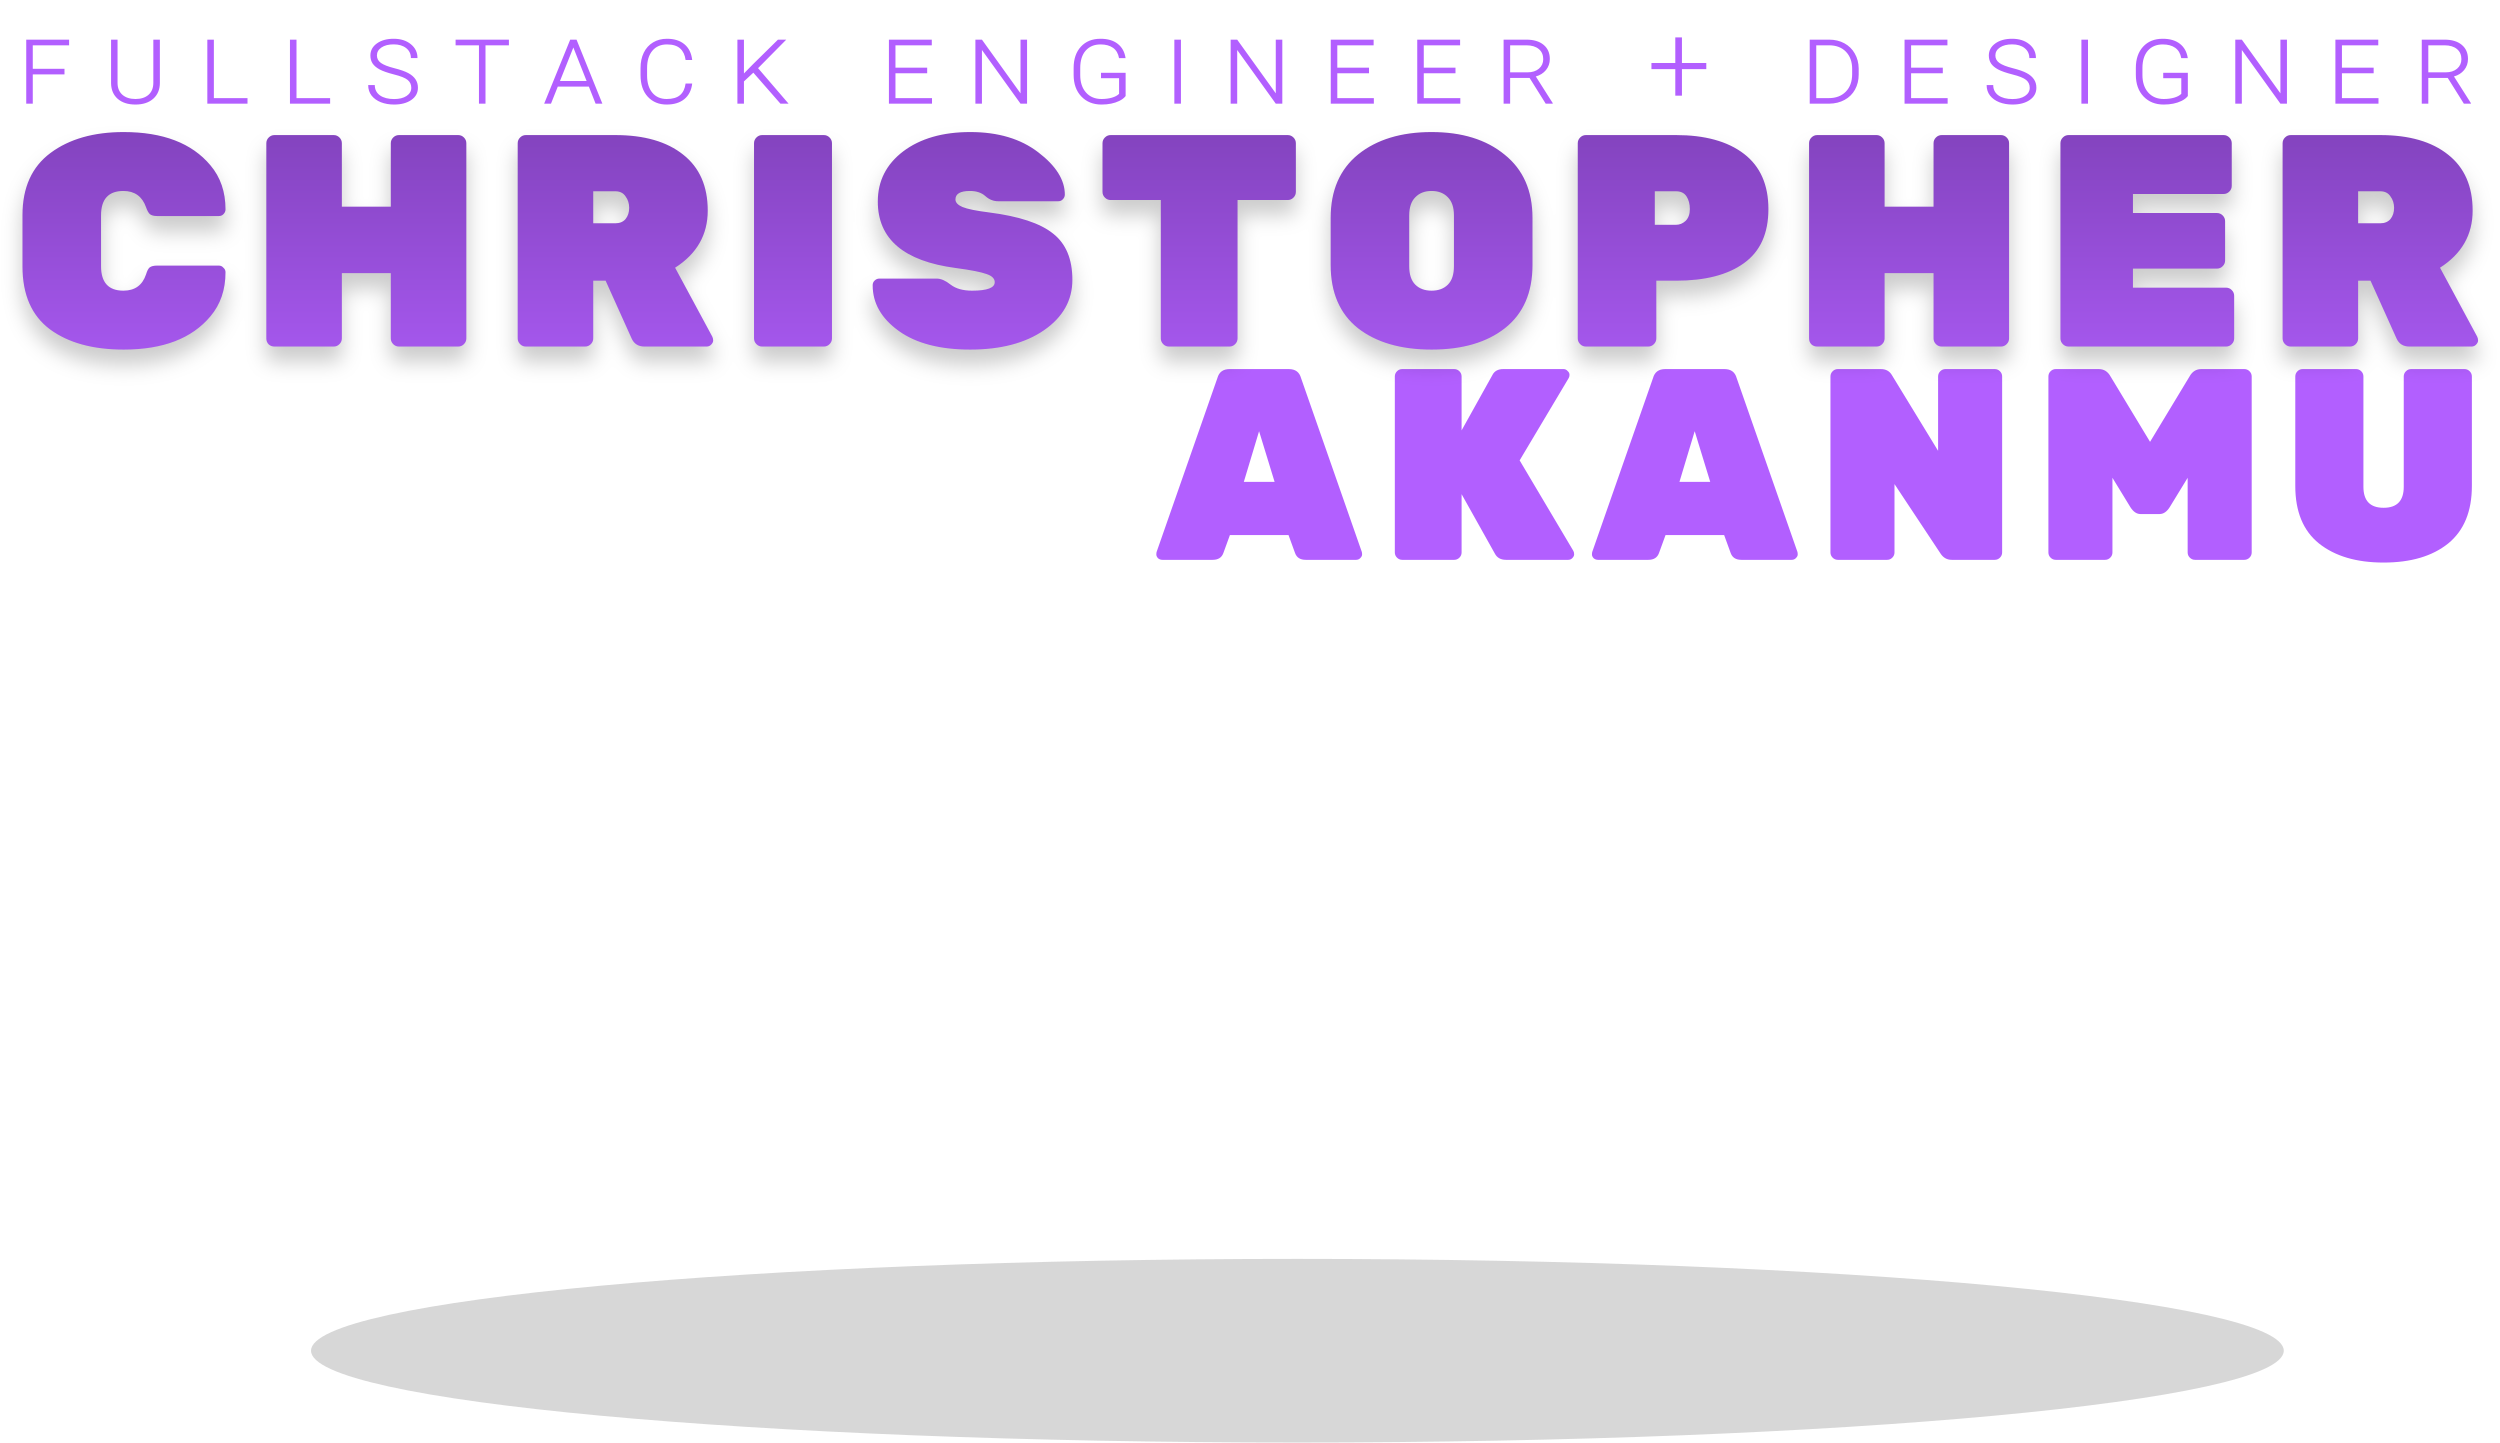
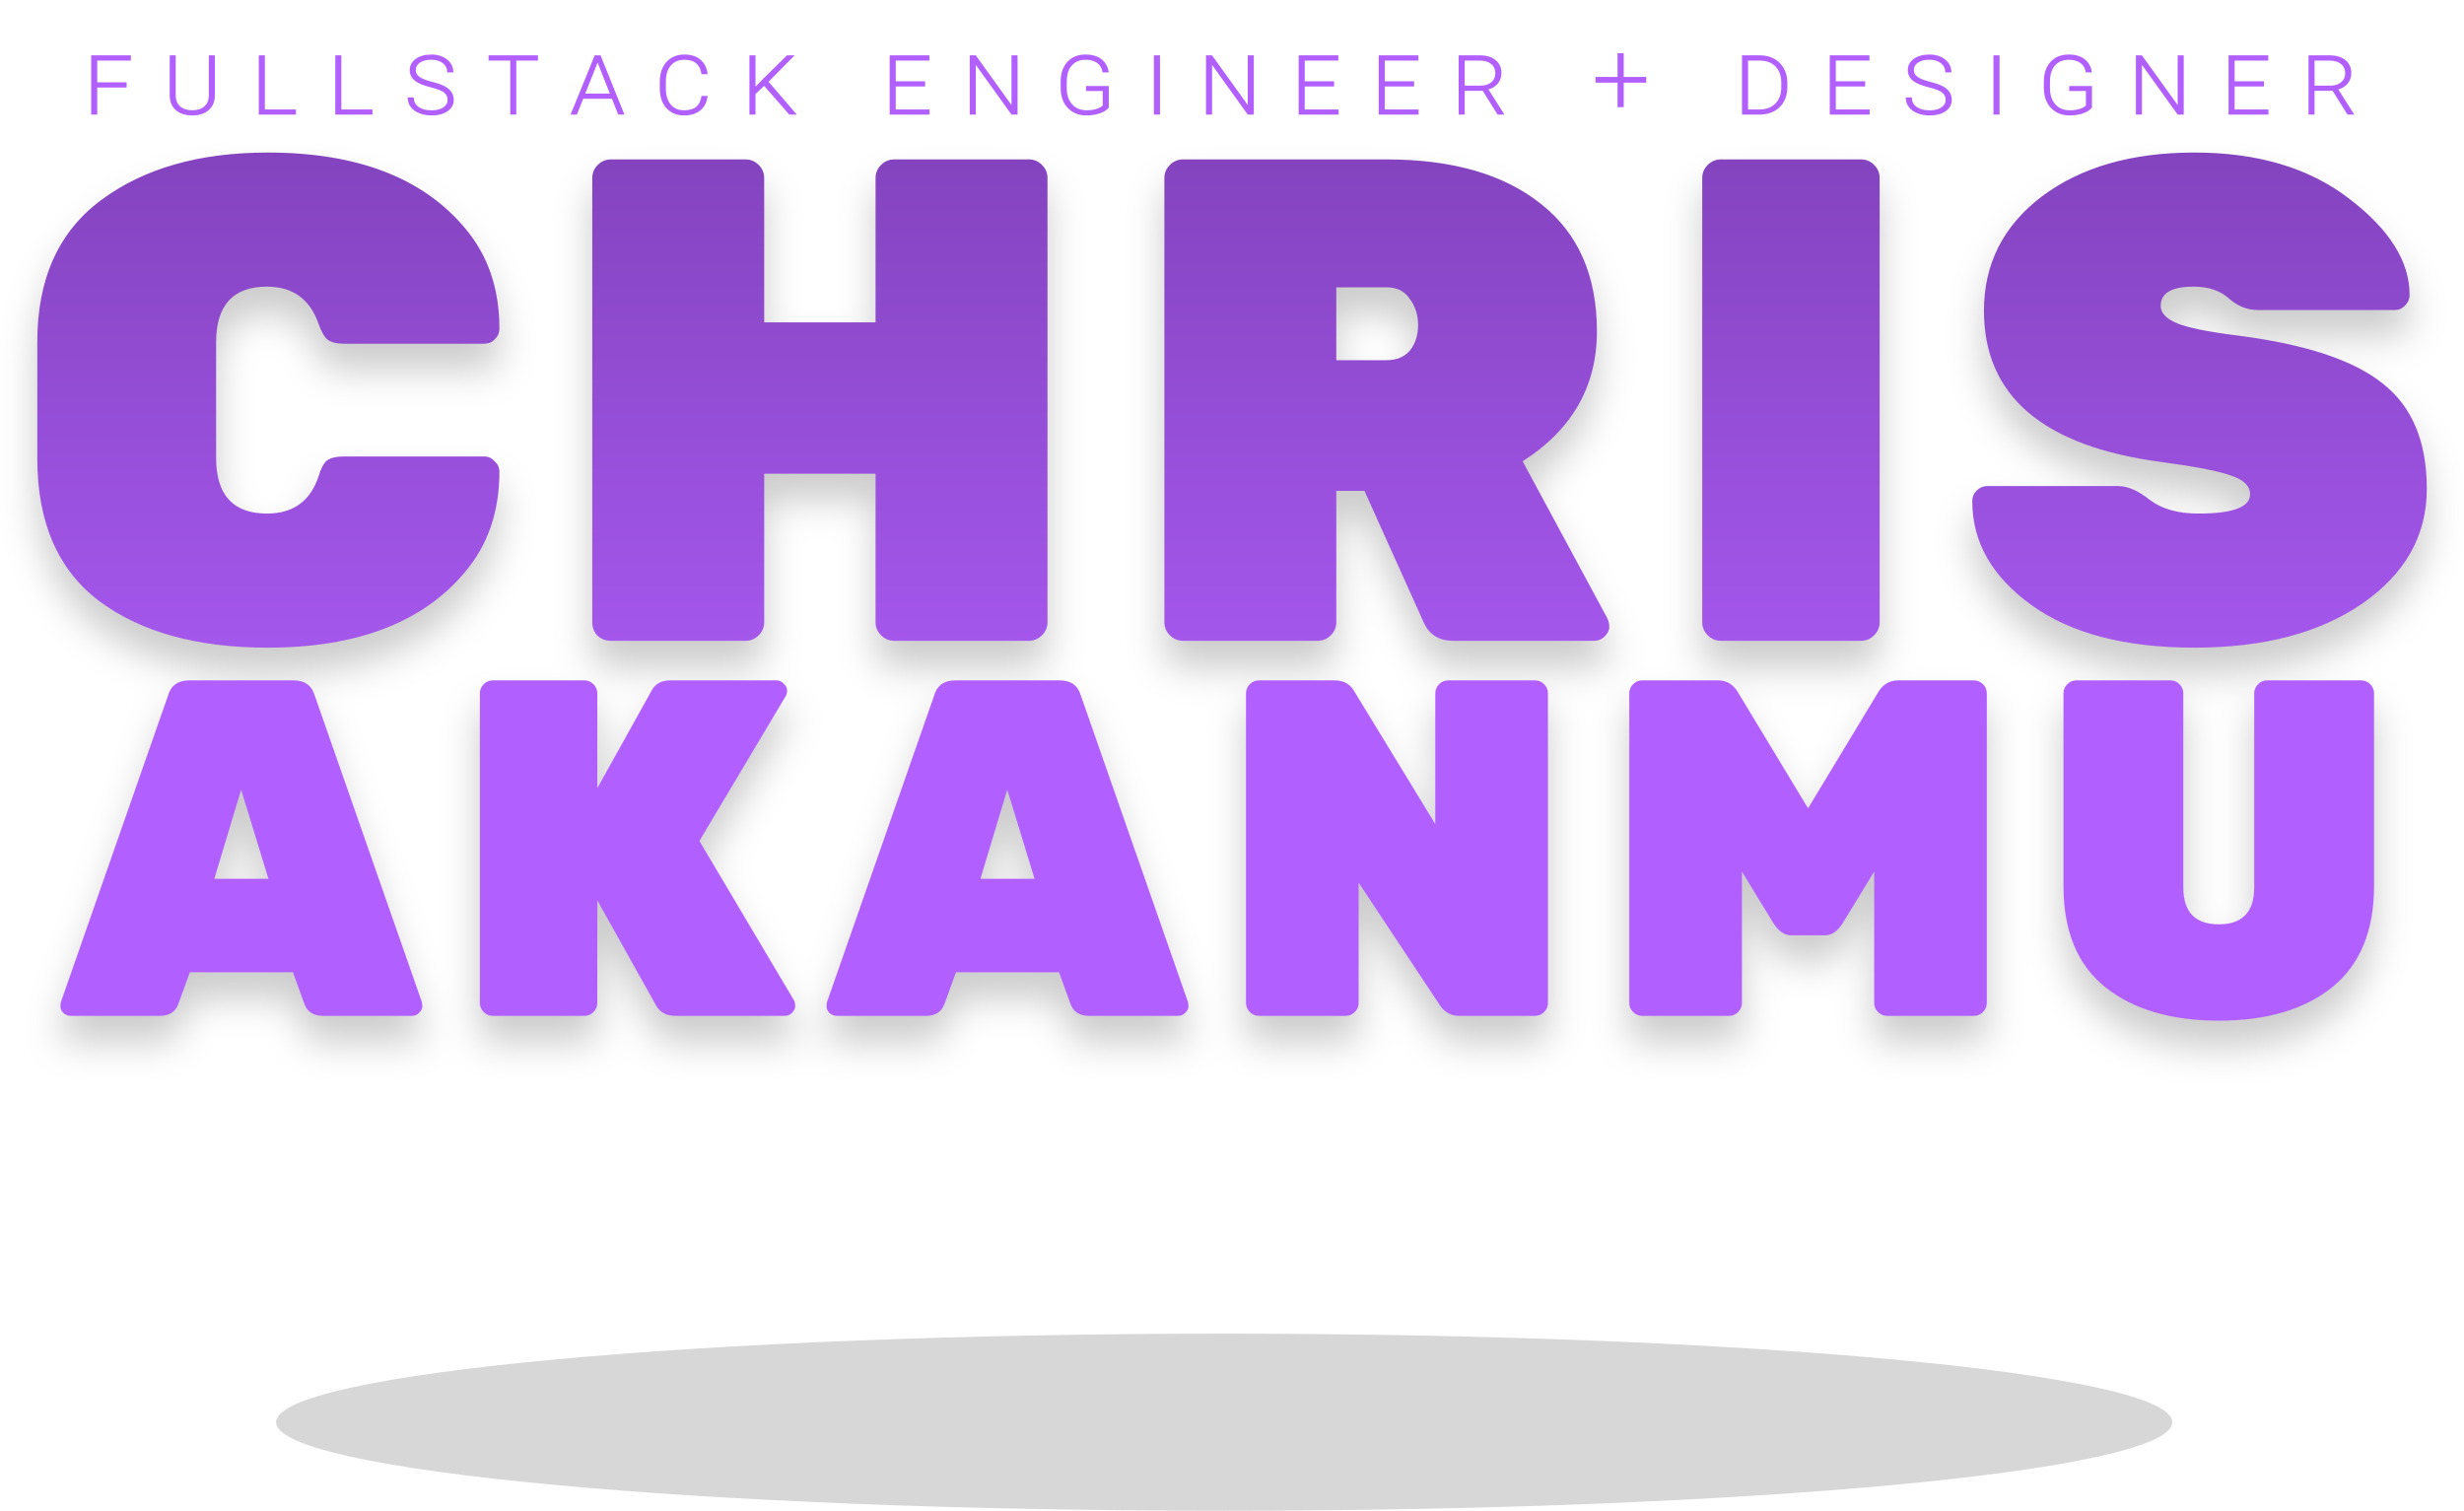
- <svg xmlns="http://www.w3.org/2000/svg" width="844" height="487" viewBox="0 0 844 487" fill="none">
-   <ellipse opacity="0.16" cx="438" cy="456" rx="333" ry="31" fill="black" />
-   <path d="M415.128 124.6H435.092C437.3 124.6 438.68 125.612 439.232 127.636L459.748 186.332C459.809 186.516 459.84 186.823 459.84 187.252C459.84 187.62 459.625 188.019 459.196 188.448C458.828 188.816 458.368 189 457.816 189H440.796C438.956 189 437.76 188.233 437.208 186.7L435 180.628H415.22L413.012 186.7C412.46 188.233 411.264 189 409.424 189H392.404C391.852 189 391.361 188.816 390.932 188.448C390.564 188.019 390.38 187.62 390.38 187.252C390.38 186.823 390.411 186.516 390.472 186.332L410.988 127.636C411.54 125.612 412.92 124.6 415.128 124.6ZM419.912 162.688H430.308L425.064 145.576L419.912 162.688ZM531.154 185.964C531.338 186.271 531.43 186.669 531.43 187.16C531.43 187.589 531.216 188.019 530.786 188.448C530.418 188.816 529.958 189 529.406 189H508.43C506.652 189 505.394 188.295 504.658 186.884L493.434 166.828V186.516C493.434 187.191 493.189 187.773 492.698 188.264C492.208 188.755 491.625 189 490.95 189H473.378C472.704 189 472.121 188.755 471.63 188.264C471.14 187.773 470.894 187.191 470.894 186.516V127.084C470.894 126.409 471.14 125.827 471.63 125.336C472.121 124.845 472.704 124.6 473.378 124.6H490.95C491.625 124.6 492.208 124.845 492.698 125.336C493.189 125.827 493.434 126.409 493.434 127.084V145.3L503.83 126.624C504.505 125.275 505.732 124.6 507.51 124.6H527.842C528.394 124.6 528.854 124.815 529.222 125.244C529.652 125.612 529.866 126.041 529.866 126.532C529.866 126.961 529.774 127.329 529.59 127.636L513.03 155.42L531.154 185.964ZM562.195 124.6H582.159C584.367 124.6 585.747 125.612 586.299 127.636L606.815 186.332C606.876 186.516 606.907 186.823 606.907 187.252C606.907 187.62 606.692 188.019 606.263 188.448C605.895 188.816 605.435 189 604.883 189H587.863C586.023 189 584.827 188.233 584.275 186.7L582.067 180.628H562.287L560.079 186.7C559.527 188.233 558.331 189 556.491 189H539.471C538.919 189 538.428 188.816 537.999 188.448C537.631 188.019 537.447 187.62 537.447 187.252C537.447 186.823 537.478 186.516 537.539 186.332L558.055 127.636C558.607 125.612 559.987 124.6 562.195 124.6ZM566.979 162.688H577.375L572.131 145.576L566.979 162.688ZM656.785 124.6H673.437C674.112 124.6 674.695 124.845 675.185 125.336C675.676 125.827 675.921 126.409 675.921 127.084V186.516C675.921 187.191 675.676 187.773 675.185 188.264C674.695 188.755 674.112 189 673.437 189H658.901C657.307 189 656.049 188.295 655.129 186.884L639.581 163.424V186.516C639.581 187.191 639.336 187.773 638.845 188.264C638.355 188.755 637.772 189 637.097 189H620.445C619.771 189 619.188 188.755 618.697 188.264C618.207 187.773 617.961 187.191 617.961 186.516V127.084C617.961 126.409 618.207 125.827 618.697 125.336C619.188 124.845 619.771 124.6 620.445 124.6H634.981C636.699 124.6 637.956 125.305 638.753 126.716L654.301 152.2V127.084C654.301 126.409 654.547 125.827 655.037 125.336C655.528 124.845 656.111 124.6 656.785 124.6ZM743.152 124.6H757.688C758.363 124.6 758.945 124.845 759.436 125.336C759.927 125.827 760.172 126.409 760.172 127.084V186.516C760.172 187.191 759.927 187.773 759.436 188.264C758.945 188.755 758.363 189 757.688 189H741.036C740.361 189 739.779 188.755 739.288 188.264C738.797 187.773 738.552 187.191 738.552 186.516V161.308L732.48 171.244C731.499 172.777 730.364 173.544 729.076 173.544H722.636C721.348 173.544 720.213 172.777 719.232 171.244L713.16 161.308V186.516C713.16 187.191 712.915 187.773 712.424 188.264C711.933 188.755 711.351 189 710.676 189H694.024C693.349 189 692.767 188.755 692.276 188.264C691.785 187.773 691.54 187.191 691.54 186.516V127.084C691.54 126.409 691.785 125.827 692.276 125.336C692.767 124.845 693.349 124.6 694.024 124.6H708.56C710.277 124.6 711.596 125.428 712.516 127.084L725.856 149.164L739.196 127.084C740.116 125.428 741.435 124.6 743.152 124.6ZM813.99 124.6H832.022C832.696 124.6 833.279 124.845 833.77 125.336C834.26 125.827 834.506 126.409 834.506 127.084V164.068C834.506 172.655 831.838 179.125 826.502 183.48C821.166 187.773 813.898 189.92 804.698 189.92C795.559 189.92 788.291 187.773 782.894 183.48C777.558 179.187 774.89 172.716 774.89 164.068V127.084C774.89 126.409 775.135 125.827 775.626 125.336C776.116 124.845 776.699 124.6 777.374 124.6H795.406C796.08 124.6 796.663 124.845 797.154 125.336C797.644 125.827 797.89 126.409 797.89 127.084V164.344C797.89 169.067 800.159 171.428 804.698 171.428C809.236 171.428 811.506 169.067 811.506 164.344V127.084C811.506 126.409 811.751 125.827 812.242 125.336C812.732 124.845 813.315 124.6 813.99 124.6Z" fill="#B25FFF" />
+ <svg xmlns="http://www.w3.org/2000/svg" width="473" height="290" viewBox="0 0 473 290" fill="none">
+   <ellipse opacity="0.16" cx="235" cy="273" rx="182" ry="17" fill="black" />
  <g filter="url(#filter0_d)">
-     <path d="M34.11 72.732V89.868C34.11 95.376 36.626 98.13 41.658 98.13C45.534 98.13 48.084 96.294 49.308 92.622C49.648 91.466 50.056 90.684 50.532 90.276C51.076 89.868 51.926 89.664 53.082 89.664H73.89C74.502 89.664 75.012 89.902 75.42 90.378C75.896 90.786 76.134 91.296 76.134 91.908C76.134 97.824 74.434 102.788 71.034 106.8C64.778 114.28 55.02 118.02 41.76 118.02C31.356 118.02 23.06 115.742 16.872 111.186C10.684 106.562 7.59 99.49 7.59 89.97V72.63C7.59 63.314 10.752 56.31 17.076 51.618C23.4 46.926 31.628 44.58 41.76 44.58C55.02 44.58 64.778 48.32 71.034 55.8C74.434 59.812 76.134 64.776 76.134 70.692C76.134 71.304 75.896 71.848 75.42 72.324C75.012 72.732 74.502 72.936 73.89 72.936H53.082C51.994 72.936 51.178 72.732 50.634 72.324C50.158 71.916 49.716 71.134 49.308 69.978C48.016 66.306 45.466 64.47 41.658 64.47C36.626 64.47 34.11 67.224 34.11 72.732ZM134.689 45.6H154.681C155.429 45.6 156.075 45.872 156.619 46.416C157.163 46.96 157.435 47.606 157.435 48.354V114.246C157.435 114.994 157.163 115.64 156.619 116.184C156.075 116.728 155.429 117 154.681 117H134.689C133.941 117 133.295 116.728 132.751 116.184C132.207 115.64 131.935 114.994 131.935 114.246V92.214H115.411V114.246C115.411 114.994 115.139 115.64 114.595 116.184C114.051 116.728 113.405 117 112.657 117H92.665C91.917 117 91.271 116.762 90.727 116.286C90.183 115.742 89.911 115.062 89.911 114.246V48.354C89.911 47.606 90.183 46.96 90.727 46.416C91.271 45.872 91.917 45.6 92.665 45.6H112.657C113.405 45.6 114.051 45.872 114.595 46.416C115.139 46.96 115.411 47.606 115.411 48.354V69.774H131.935V48.354C131.935 47.606 132.207 46.96 132.751 46.416C133.295 45.872 133.941 45.6 134.689 45.6ZM240.462 113.634C240.666 114.042 240.768 114.484 240.768 114.96C240.768 115.436 240.53 115.912 240.054 116.388C239.646 116.796 239.136 117 238.524 117H217.614C215.506 117 214.044 116.082 213.228 114.246L204.456 94.764H200.274V114.246C200.274 114.994 200.002 115.64 199.458 116.184C198.914 116.728 198.268 117 197.52 117H177.528C176.78 117 176.134 116.728 175.59 116.184C175.046 115.64 174.774 114.994 174.774 114.246V48.354C174.774 47.606 175.046 46.96 175.59 46.416C176.134 45.872 176.78 45.6 177.528 45.6H207.72C217.512 45.6 225.162 47.81 230.67 52.23C236.178 56.582 238.932 62.872 238.932 71.1C238.932 79.26 235.26 85.686 227.916 90.378L240.462 113.634ZM200.274 64.572V75.384H207.72C209.216 75.384 210.372 74.908 211.188 73.956C212.004 72.936 212.412 71.678 212.412 70.182C212.412 68.686 212.004 67.394 211.188 66.306C210.44 65.15 209.284 64.572 207.72 64.572H200.274ZM278.12 117H257.312C256.564 117 255.918 116.728 255.374 116.184C254.83 115.64 254.558 114.994 254.558 114.246V48.354C254.558 47.606 254.83 46.96 255.374 46.416C255.918 45.872 256.564 45.6 257.312 45.6H278.12C278.868 45.6 279.514 45.872 280.058 46.416C280.602 46.96 280.874 47.606 280.874 48.354V114.246C280.874 114.994 280.602 115.64 280.058 116.184C279.514 116.728 278.868 117 278.12 117ZM296.346 68.04C296.346 61.104 299.202 55.46 304.914 51.108C310.694 46.756 318.242 44.58 327.558 44.58C336.942 44.58 344.592 46.858 350.508 51.414C356.492 55.97 359.484 60.73 359.484 65.694C359.484 66.306 359.246 66.85 358.77 67.326C358.362 67.734 357.886 67.938 357.342 67.938H336.942C335.378 67.938 333.95 67.36 332.658 66.204C331.366 65.048 329.632 64.47 327.456 64.47C324.192 64.47 322.56 65.422 322.56 67.326C322.56 68.346 323.342 69.196 324.906 69.876C326.538 70.556 329.53 71.168 333.882 71.712C344.014 73.004 351.222 75.384 355.506 78.852C359.858 82.252 362.034 87.454 362.034 94.458C362.034 101.394 358.838 107.072 352.446 111.492C346.122 115.844 337.826 118.02 327.558 118.02C317.29 118.02 309.232 115.912 303.384 111.696C297.536 107.48 294.612 102.346 294.612 96.294C294.612 95.682 294.816 95.172 295.224 94.764C295.7 94.288 296.244 94.05 296.856 94.05H316.236C317.664 94.05 319.228 94.73 320.928 96.09C322.696 97.45 325.11 98.13 328.17 98.13C333.27 98.13 335.82 97.178 335.82 95.274C335.82 94.05 334.902 93.132 333.066 92.52C331.23 91.84 327.762 91.16 322.662 90.48C305.118 88.168 296.346 80.688 296.346 68.04ZM374.958 45.6H434.73C435.478 45.6 436.124 45.872 436.668 46.416C437.212 46.96 437.484 47.606 437.484 48.354V64.776C437.484 65.524 437.212 66.17 436.668 66.714C436.124 67.258 435.478 67.53 434.73 67.53H417.798V114.246C417.798 114.994 417.526 115.64 416.982 116.184C416.438 116.728 415.792 117 415.044 117H394.644C393.896 117 393.25 116.728 392.706 116.184C392.162 115.64 391.89 114.994 391.89 114.246V67.53H374.958C374.21 67.53 373.564 67.258 373.02 66.714C372.476 66.17 372.204 65.524 372.204 64.776V48.354C372.204 47.606 372.476 46.96 373.02 46.416C373.564 45.872 374.21 45.6 374.958 45.6ZM458.516 52.128C464.772 47.096 473.034 44.58 483.302 44.58C493.57 44.58 501.798 47.13 507.986 52.23C514.242 57.262 517.37 64.368 517.37 73.548V89.46C517.37 98.776 514.276 105.882 508.088 110.778C501.968 115.606 493.706 118.02 483.302 118.02C472.898 118.02 464.602 115.606 458.414 110.778C452.294 105.882 449.234 98.776 449.234 89.46V73.548C449.234 64.3 452.328 57.16 458.516 52.128ZM477.794 96.09C479.154 97.45 480.99 98.13 483.302 98.13C485.614 98.13 487.45 97.45 488.81 96.09C490.17 94.73 490.85 92.656 490.85 89.868V72.732C490.85 70.012 490.17 67.972 488.81 66.612C487.45 65.184 485.614 64.47 483.302 64.47C480.99 64.47 479.154 65.184 477.794 66.612C476.434 67.972 475.754 70.012 475.754 72.732V89.868C475.754 92.656 476.434 94.73 477.794 96.09ZM535.405 45.6H565.801C575.593 45.6 583.243 47.708 588.751 51.924C594.259 56.14 597.013 62.362 597.013 70.59C597.013 78.818 594.259 84.904 588.751 88.848C583.311 92.792 575.661 94.764 565.801 94.764H559.171V114.246C559.171 114.994 558.899 115.64 558.355 116.184C557.811 116.728 557.165 117 556.417 117H535.405C534.657 117 534.011 116.728 533.467 116.184C532.923 115.64 532.651 114.994 532.651 114.246V48.354C532.651 47.606 532.923 46.96 533.467 46.416C534.011 45.872 534.657 45.6 535.405 45.6ZM558.661 64.572V75.894H565.801C567.025 75.894 568.113 75.452 569.065 74.568C570.017 73.616 570.493 72.29 570.493 70.59C570.493 68.89 570.119 67.462 569.371 66.306C568.623 65.15 567.433 64.572 565.801 64.572H558.661ZM655.519 45.6H675.511C676.259 45.6 676.905 45.872 677.449 46.416C677.993 46.96 678.265 47.606 678.265 48.354V114.246C678.265 114.994 677.993 115.64 677.449 116.184C676.905 116.728 676.259 117 675.511 117H655.519C654.771 117 654.125 116.728 653.581 116.184C653.037 115.64 652.765 114.994 652.765 114.246V92.214H636.241V114.246C636.241 114.994 635.969 115.64 635.425 116.184C634.881 116.728 634.235 117 633.487 117H613.495C612.747 117 612.101 116.762 611.557 116.286C611.013 115.742 610.741 115.062 610.741 114.246V48.354C610.741 47.606 611.013 46.96 611.557 46.416C612.101 45.872 612.747 45.6 613.495 45.6H633.487C634.235 45.6 634.881 45.872 635.425 46.416C635.969 46.96 636.241 47.606 636.241 48.354V69.774H652.765V48.354C652.765 47.606 653.037 46.96 653.581 46.416C654.125 45.872 654.771 45.6 655.519 45.6ZM720.084 97.11H751.5C752.248 97.11 752.894 97.382 753.438 97.926C753.982 98.47 754.254 99.116 754.254 99.864V114.246C754.254 114.994 753.982 115.64 753.438 116.184C752.894 116.728 752.248 117 751.5 117H698.358C697.61 117 696.964 116.728 696.42 116.184C695.876 115.64 695.604 114.994 695.604 114.246V48.354C695.604 47.606 695.876 46.96 696.42 46.416C696.964 45.872 697.61 45.6 698.358 45.6H750.684C751.432 45.6 752.078 45.872 752.622 46.416C753.166 46.96 753.438 47.606 753.438 48.354V62.736C753.438 63.484 753.166 64.13 752.622 64.674C752.078 65.218 751.432 65.49 750.684 65.49H720.084V71.916H748.44C749.188 71.916 749.834 72.188 750.378 72.732C750.922 73.276 751.194 73.922 751.194 74.67V87.93C751.194 88.678 750.922 89.324 750.378 89.868C749.834 90.412 749.188 90.684 748.44 90.684H720.084V97.11ZM836.294 113.634C836.498 114.042 836.6 114.484 836.6 114.96C836.6 115.436 836.362 115.912 835.886 116.388C835.478 116.796 834.968 117 834.356 117H813.446C811.338 117 809.876 116.082 809.06 114.246L800.288 94.764H796.106V114.246C796.106 114.994 795.834 115.64 795.29 116.184C794.746 116.728 794.1 117 793.352 117H773.36C772.612 117 771.966 116.728 771.422 116.184C770.878 115.64 770.606 114.994 770.606 114.246V48.354C770.606 47.606 770.878 46.96 771.422 46.416C771.966 45.872 772.612 45.6 773.36 45.6H803.552C813.344 45.6 820.994 47.81 826.502 52.23C832.01 56.582 834.764 62.872 834.764 71.1C834.764 79.26 831.092 85.686 823.748 90.378L836.294 113.634ZM796.106 64.572V75.384H803.552C805.048 75.384 806.204 74.908 807.02 73.956C807.836 72.936 808.244 71.678 808.244 70.182C808.244 68.686 807.836 67.394 807.02 66.306C806.272 65.15 805.116 64.572 803.552 64.572H796.106Z" fill="url(#paint0_linear)" />
+     <path d="M36.354 130.6H56.318C58.526 130.6 59.906 131.612 60.458 133.636L80.974 192.332C81.035 192.516 81.066 192.823 81.066 193.252C81.066 193.62 80.851 194.019 80.422 194.448C80.054 194.816 79.594 195 79.042 195H62.022C60.182 195 58.986 194.233 58.434 192.7L56.226 186.628H36.446L34.238 192.7C33.686 194.233 32.49 195 30.65 195H13.63C13.078 195 12.587 194.816 12.158 194.448C11.79 194.019 11.606 193.62 11.606 193.252C11.606 192.823 11.636 192.516 11.698 192.332L32.214 133.636C32.766 131.612 34.146 130.6 36.354 130.6ZM41.138 168.688H51.534L46.29 151.576L41.138 168.688ZM152.38 191.964C152.564 192.271 152.656 192.669 152.656 193.16C152.656 193.589 152.441 194.019 152.012 194.448C151.644 194.816 151.184 195 150.632 195H129.656C127.877 195 126.62 194.295 125.884 192.884L114.66 172.828V192.516C114.66 193.191 114.415 193.773 113.924 194.264C113.433 194.755 112.851 195 112.176 195H94.604C93.93 195 93.347 194.755 92.856 194.264C92.365 193.773 92.12 193.191 92.12 192.516V133.084C92.12 132.409 92.365 131.827 92.856 131.336C93.347 130.845 93.93 130.6 94.604 130.6H112.176C112.851 130.6 113.433 130.845 113.924 131.336C114.415 131.827 114.66 132.409 114.66 133.084V151.3L125.056 132.624C125.731 131.275 126.957 130.6 128.736 130.6H149.068C149.62 130.6 150.08 130.815 150.448 131.244C150.877 131.612 151.092 132.041 151.092 132.532C151.092 132.961 151 133.329 150.816 133.636L134.256 161.42L152.38 191.964ZM183.421 130.6H203.385C205.593 130.6 206.973 131.612 207.525 133.636L228.041 192.332C228.102 192.516 228.133 192.823 228.133 193.252C228.133 193.62 227.918 194.019 227.489 194.448C227.121 194.816 226.661 195 226.109 195H209.089C207.249 195 206.053 194.233 205.501 192.7L203.293 186.628H183.513L181.305 192.7C180.753 194.233 179.557 195 177.717 195H160.697C160.145 195 159.654 194.816 159.225 194.448C158.857 194.019 158.673 193.62 158.673 193.252C158.673 192.823 158.703 192.516 158.765 192.332L179.281 133.636C179.833 131.612 181.213 130.6 183.421 130.6ZM188.205 168.688H198.601L193.357 151.576L188.205 168.688ZM278.011 130.6H294.663C295.338 130.6 295.921 130.845 296.411 131.336C296.902 131.827 297.147 132.409 297.147 133.084V192.516C297.147 193.191 296.902 193.773 296.411 194.264C295.921 194.755 295.338 195 294.663 195H280.127C278.533 195 277.275 194.295 276.355 192.884L260.807 169.424V192.516C260.807 193.191 260.562 193.773 260.071 194.264C259.581 194.755 258.998 195 258.323 195H241.671C240.997 195 240.414 194.755 239.923 194.264C239.433 193.773 239.187 193.191 239.187 192.516V133.084C239.187 132.409 239.433 131.827 239.923 131.336C240.414 130.845 240.997 130.6 241.671 130.6H256.207C257.925 130.6 259.182 131.305 259.979 132.716L275.527 158.2V133.084C275.527 132.409 275.773 131.827 276.263 131.336C276.754 130.845 277.337 130.6 278.011 130.6ZM364.378 130.6H378.914C379.588 130.6 380.171 130.845 380.662 131.336C381.152 131.827 381.398 132.409 381.398 133.084V192.516C381.398 193.191 381.152 193.773 380.662 194.264C380.171 194.755 379.588 195 378.914 195H362.262C361.587 195 361.004 194.755 360.514 194.264C360.023 193.773 359.778 193.191 359.778 192.516V167.308L353.706 177.244C352.724 178.777 351.59 179.544 350.302 179.544H343.862C342.574 179.544 341.439 178.777 340.458 177.244L334.386 167.308V192.516C334.386 193.191 334.14 193.773 333.65 194.264C333.159 194.755 332.576 195 331.902 195H315.25C314.575 195 313.992 194.755 313.502 194.264C313.011 193.773 312.766 193.191 312.766 192.516V133.084C312.766 132.409 313.011 131.827 313.502 131.336C313.992 130.845 314.575 130.6 315.25 130.6H329.786C331.503 130.6 332.822 131.428 333.742 133.084L347.082 155.164L360.422 133.084C361.342 131.428 362.66 130.6 364.378 130.6ZM435.215 130.6H453.247C453.922 130.6 454.505 130.845 454.995 131.336C455.486 131.827 455.731 132.409 455.731 133.084V170.068C455.731 178.655 453.063 185.125 447.727 189.48C442.391 193.773 435.123 195.92 425.923 195.92C416.785 195.92 409.517 193.773 404.119 189.48C398.783 185.187 396.115 178.716 396.115 170.068V133.084C396.115 132.409 396.361 131.827 396.851 131.336C397.342 130.845 397.925 130.6 398.599 130.6H416.631C417.306 130.6 417.889 130.845 418.379 131.336C418.87 131.827 419.115 132.409 419.115 133.084V170.344C419.115 175.067 421.385 177.428 425.923 177.428C430.462 177.428 432.731 175.067 432.731 170.344V133.084C432.731 132.409 432.977 131.827 433.467 131.336C433.958 130.845 434.541 130.6 435.215 130.6Z" fill="#B25FFF" />
+     <path d="M41.483 65.712V87.888C41.483 95.016 44.739 98.58 51.251 98.58C56.267 98.58 59.567 96.204 61.151 91.452C61.591 89.956 62.119 88.944 62.735 88.416C63.439 87.888 64.539 87.624 66.035 87.624H92.963C93.755 87.624 94.415 87.932 94.943 88.548C95.559 89.076 95.867 89.736 95.867 90.528C95.867 98.184 93.667 104.608 89.267 109.8C81.171 119.48 68.543 124.32 51.383 124.32C37.919 124.32 27.183 121.372 19.175 115.476C11.167 109.492 7.163 100.34 7.163 88.02V65.58C7.163 53.524 11.255 44.46 19.439 38.388C27.623 32.316 38.271 29.28 51.383 29.28C68.543 29.28 81.171 34.12 89.267 43.8C93.667 48.992 95.867 55.416 95.867 63.072C95.867 63.864 95.559 64.568 94.943 65.184C94.415 65.712 93.755 65.976 92.963 65.976H66.035C64.627 65.976 63.571 65.712 62.867 65.184C62.251 64.656 61.679 63.644 61.151 62.148C59.479 57.396 56.179 55.02 51.251 55.02C44.739 55.02 41.483 58.584 41.483 65.712ZM171.644 30.6H197.516C198.484 30.6 199.32 30.952 200.024 31.656C200.728 32.36 201.08 33.196 201.08 34.164V119.436C201.08 120.404 200.728 121.24 200.024 121.944C199.32 122.648 198.484 123 197.516 123H171.644C170.676 123 169.84 122.648 169.136 121.944C168.432 121.24 168.08 120.404 168.08 119.436V90.924H146.696V119.436C146.696 120.404 146.344 121.24 145.64 121.944C144.936 122.648 144.1 123 143.132 123H117.26C116.292 123 115.456 122.692 114.752 122.076C114.048 121.372 113.696 120.492 113.696 119.436V34.164C113.696 33.196 114.048 32.36 114.752 31.656C115.456 30.952 116.292 30.6 117.26 30.6H143.132C144.1 30.6 144.936 30.952 145.64 31.656C146.344 32.36 146.696 33.196 146.696 34.164V61.884H168.08V34.164C168.08 33.196 168.432 32.36 169.136 31.656C169.84 30.952 170.676 30.6 171.644 30.6ZM308.527 118.644C308.791 119.172 308.923 119.744 308.923 120.36C308.923 120.976 308.615 121.592 307.999 122.208C307.471 122.736 306.811 123 306.019 123H278.959C276.231 123 274.339 121.812 273.283 119.436L261.931 94.224H256.519V119.436C256.519 120.404 256.167 121.24 255.463 121.944C254.759 122.648 253.923 123 252.955 123H227.083C226.115 123 225.279 122.648 224.575 121.944C223.871 121.24 223.519 120.404 223.519 119.436V34.164C223.519 33.196 223.871 32.36 224.575 31.656C225.279 30.952 226.115 30.6 227.083 30.6H266.155C278.827 30.6 288.727 33.46 295.855 39.18C302.983 44.812 306.547 52.952 306.547 63.6C306.547 74.16 301.795 82.476 292.291 88.548L308.527 118.644ZM256.519 55.152V69.144H266.155C268.091 69.144 269.587 68.528 270.643 67.296C271.699 65.976 272.227 64.348 272.227 62.412C272.227 60.476 271.699 58.804 270.643 57.396C269.675 55.9 268.179 55.152 266.155 55.152H256.519ZM357.26 123H330.332C329.364 123 328.528 122.648 327.824 121.944C327.12 121.24 326.768 120.404 326.768 119.436V34.164C326.768 33.196 327.12 32.36 327.824 31.656C328.528 30.952 329.364 30.6 330.332 30.6H357.26C358.228 30.6 359.064 30.952 359.768 31.656C360.472 32.36 360.824 33.196 360.824 34.164V119.436C360.824 120.404 360.472 121.24 359.768 121.944C359.064 122.648 358.228 123 357.26 123ZM380.848 59.64C380.848 50.664 384.544 43.36 391.936 37.728C399.416 32.096 409.184 29.28 421.24 29.28C433.384 29.28 443.284 32.228 450.94 38.124C458.684 44.02 462.556 50.18 462.556 56.604C462.556 57.396 462.248 58.1 461.632 58.716C461.104 59.244 460.488 59.508 459.784 59.508H433.384C431.36 59.508 429.512 58.76 427.84 57.264C426.168 55.768 423.924 55.02 421.108 55.02C416.884 55.02 414.772 56.252 414.772 58.716C414.772 60.036 415.784 61.136 417.808 62.016C419.92 62.896 423.792 63.688 429.424 64.392C442.536 66.064 451.864 69.144 457.408 73.632C463.04 78.032 465.856 84.764 465.856 93.828C465.856 102.804 461.72 110.152 453.448 115.872C445.264 121.504 434.528 124.32 421.24 124.32C407.952 124.32 397.524 121.592 389.956 116.136C382.388 110.68 378.604 104.036 378.604 96.204C378.604 95.412 378.868 94.752 379.396 94.224C380.012 93.608 380.716 93.3 381.508 93.3H406.588C408.436 93.3 410.46 94.18 412.66 95.94C414.948 97.7 418.072 98.58 422.032 98.58C428.632 98.58 431.932 97.348 431.932 94.884C431.932 93.3 430.744 92.112 428.368 91.32C425.992 90.44 421.504 89.56 414.904 88.68C392.2 85.688 380.848 76.008 380.848 59.64Z" fill="url(#paint0_linear)" />
  </g>
-   <path d="M21.771 25.11H11.065V35H8.857V13.384H23.33V15.295H11.065V23.218H21.771V25.11ZM53.972 13.384V27.968C53.972 30.219 53.23 32.007 51.745 33.33C50.261 34.641 48.257 35.297 45.734 35.297C43.223 35.297 41.231 34.66 39.759 33.386C38.287 32.099 37.533 30.343 37.495 28.116V13.384H39.685V27.968C39.685 29.675 40.223 31.011 41.299 31.976C42.388 32.94 43.866 33.423 45.734 33.423C47.589 33.423 49.055 32.953 50.131 32.013C51.207 31.06 51.752 29.73 51.764 28.023V13.384H53.972ZM72.201 33.126H83.556V35H69.993V13.384H72.201V33.126ZM100.097 33.126H111.452V35H97.889V13.384H100.097V33.126ZM138.847 29.638C138.847 28.537 138.439 27.652 137.622 26.984C136.806 26.316 135.285 25.704 133.058 25.148C130.844 24.578 129.211 24.009 128.16 23.44C127.108 22.871 126.323 22.21 125.803 21.455C125.296 20.688 125.042 19.785 125.042 18.746C125.042 17.076 125.772 15.716 127.232 14.664C128.692 13.613 130.59 13.087 132.928 13.087C135.278 13.087 137.202 13.699 138.699 14.924C140.195 16.136 140.944 17.695 140.944 19.6H138.717C138.717 18.202 138.185 17.082 137.122 16.241C136.058 15.4 134.654 14.979 132.91 14.979C131.19 14.979 129.817 15.326 128.79 16.019C127.764 16.711 127.25 17.614 127.25 18.727C127.25 19.754 127.702 20.595 128.605 21.251C129.508 21.894 131.005 22.482 133.095 23.014C135.198 23.546 136.781 24.102 137.845 24.684C138.921 25.265 139.732 25.964 140.276 26.78C140.82 27.584 141.092 28.531 141.092 29.619C141.092 31.351 140.344 32.73 138.847 33.757C137.363 34.783 135.427 35.297 133.039 35.297C131.407 35.297 129.922 35.037 128.586 34.518C127.25 33.986 126.199 33.231 125.432 32.254C124.678 31.264 124.3 30.089 124.3 28.729H126.527C126.527 30.201 127.108 31.357 128.271 32.198C129.446 33.027 131.036 33.441 133.039 33.441C134.796 33.441 136.2 33.095 137.251 32.402C138.315 31.697 138.847 30.776 138.847 29.638ZM171.808 15.295H163.904V35H161.696V15.295H153.81V13.384H171.808V15.295ZM198.795 29.23H188.312L186.011 35H183.71L192.505 13.384H194.639L203.36 35H201.077L198.795 29.23ZM189.054 27.337H198.034L193.563 16.037L189.054 27.337ZM233.686 28.19C233.426 30.479 232.542 32.235 231.033 33.46C229.536 34.685 227.544 35.297 225.058 35.297C222.436 35.297 220.308 34.412 218.675 32.644C217.055 30.875 216.245 28.438 216.245 25.333V22.958C216.245 21.004 216.61 19.278 217.339 17.781C218.082 16.272 219.127 15.116 220.475 14.312C221.823 13.495 223.388 13.087 225.169 13.087C227.643 13.087 229.616 13.712 231.088 14.961C232.56 16.198 233.426 17.961 233.686 20.249H231.459C231.237 18.567 230.625 17.274 229.623 16.371C228.621 15.456 227.136 14.998 225.169 14.998C223.091 14.998 221.452 15.703 220.252 17.113C219.053 18.523 218.453 20.49 218.453 23.014V25.463C218.453 27.924 219.04 29.866 220.215 31.289C221.403 32.712 223.017 33.423 225.058 33.423C227.05 33.423 228.553 32.99 229.567 32.124C230.594 31.258 231.224 29.947 231.459 28.19H233.686ZM254.327 24.535L251.154 27.485V35H248.946V13.384H251.154V24.795L254.234 21.659L262.64 13.384H265.441L255.923 23.014L266.221 35H263.474L254.327 24.535ZM313.013 24.739H302.307V33.126H314.646V35H300.099V13.384H314.572V15.295H302.307V22.847H313.013V24.739ZM346.735 35H344.527L331.502 16.872V35H329.294V13.384H331.502L344.527 31.512V13.384H346.735V35ZM380.012 32.421C379.53 33.064 378.806 33.621 377.841 34.091C376.171 34.895 374.18 35.297 371.867 35.297C369.059 35.297 366.789 34.388 365.057 32.569C363.325 30.751 362.459 28.314 362.459 25.259V22.921C362.459 19.927 363.276 17.54 364.909 15.759C366.541 13.977 368.749 13.087 371.533 13.087C373.957 13.087 375.893 13.656 377.34 14.794C378.8 15.932 379.684 17.54 379.993 19.618H377.785C377.513 18.072 376.839 16.915 375.763 16.148C374.687 15.382 373.283 14.998 371.551 14.998C369.423 14.998 367.747 15.697 366.523 17.095C365.298 18.492 364.686 20.441 364.686 22.939V25.352C364.686 27.801 365.335 29.761 366.634 31.233C367.933 32.693 369.683 33.423 371.885 33.423C373.159 33.423 374.322 33.274 375.373 32.977C376.437 32.668 377.247 32.235 377.804 31.679V26.391H371.7V24.572H380.012V32.421ZM398.686 35H396.46V13.384H398.686V35ZM432.909 35H430.701L417.676 16.872V35H415.468V13.384H417.676L430.701 31.512V13.384H432.909V35ZM462.178 24.739H451.472V33.126H463.811V35H449.264V13.384H463.737V15.295H451.472V22.847H462.178V24.739ZM491.373 24.739H480.667V33.126H493.006V35H478.459V13.384H492.931V15.295H480.667V22.847H491.373V24.739ZM516.393 26.316H509.824V35H507.616V13.384H515.279C517.766 13.384 519.708 13.965 521.106 15.128C522.516 16.291 523.221 17.886 523.221 19.915C523.221 21.338 522.788 22.581 521.922 23.645C521.056 24.696 519.912 25.42 518.489 25.815L524.204 34.815V35H521.829L516.393 26.316ZM509.824 24.424H515.688C517.296 24.424 518.582 24.009 519.547 23.181C520.512 22.352 520.994 21.282 520.994 19.971C520.994 18.523 520.493 17.385 519.491 16.557C518.502 15.728 517.116 15.307 515.335 15.295H509.824V24.424ZM567.824 21.27H576.044V23.348H567.824V32.291H565.579V23.348H557.526V21.27H565.579V12.623H567.824V21.27ZM610.961 35V13.384H617.53C619.435 13.384 621.142 13.792 622.651 14.608C624.16 15.425 625.335 16.581 626.176 18.078C627.03 19.562 627.469 21.239 627.494 23.106V25.129C627.494 27.046 627.079 28.753 626.251 30.25C625.434 31.734 624.265 32.891 622.744 33.72C621.235 34.548 619.509 34.975 617.567 35H610.961ZM613.169 15.295V33.126H617.4C619.8 33.126 621.711 32.402 623.133 30.955C624.568 29.508 625.286 27.529 625.286 25.018V23.255C625.286 20.843 624.587 18.913 623.189 17.466C621.791 16.019 619.886 15.295 617.474 15.295H613.169ZM655.891 24.739H645.185V33.126H657.523V35H642.977V13.384H657.449V15.295H645.185V22.847H655.891V24.739ZM685.234 29.638C685.234 28.537 684.826 27.652 684.009 26.984C683.193 26.316 681.671 25.704 679.445 25.148C677.23 24.578 675.598 24.009 674.546 23.44C673.495 22.871 672.709 22.21 672.19 21.455C671.683 20.688 671.429 19.785 671.429 18.746C671.429 17.076 672.159 15.716 673.618 14.664C675.078 13.613 676.977 13.087 679.315 13.087C681.665 13.087 683.589 13.699 685.085 14.924C686.582 16.136 687.33 17.695 687.33 19.6H685.104C685.104 18.202 684.572 17.082 683.508 16.241C682.444 15.4 681.04 14.979 679.296 14.979C677.577 14.979 676.204 15.326 675.177 16.019C674.15 16.711 673.637 17.614 673.637 18.727C673.637 19.754 674.089 20.595 674.992 21.251C675.895 21.894 677.391 22.482 679.482 23.014C681.585 23.546 683.168 24.102 684.232 24.684C685.308 25.265 686.118 25.964 686.662 26.78C687.207 27.584 687.479 28.531 687.479 29.619C687.479 31.351 686.73 32.73 685.234 33.757C683.749 34.783 681.813 35.297 679.426 35.297C677.793 35.297 676.309 35.037 674.973 34.518C673.637 33.986 672.586 33.231 671.819 32.254C671.064 31.264 670.687 30.089 670.687 28.729H672.913C672.913 30.201 673.495 31.357 674.658 32.198C675.833 33.027 677.422 33.441 679.426 33.441C681.183 33.441 682.587 33.095 683.638 32.402C684.702 31.697 685.234 30.776 685.234 29.638ZM704.91 35H702.683V13.384H704.91V35ZM738.613 32.421C738.131 33.064 737.407 33.621 736.442 34.091C734.772 34.895 732.781 35.297 730.468 35.297C727.66 35.297 725.39 34.388 723.658 32.569C721.926 30.751 721.061 28.314 721.061 25.259V22.921C721.061 19.927 721.877 17.54 723.51 15.759C725.143 13.977 727.351 13.087 730.134 13.087C732.558 13.087 734.494 13.656 735.941 14.794C737.401 15.932 738.285 17.54 738.595 19.618H736.387C736.115 18.072 735.44 16.915 734.364 16.148C733.288 15.382 731.884 14.998 730.152 14.998C728.025 14.998 726.349 15.697 725.124 17.095C723.899 18.492 723.287 20.441 723.287 22.939V25.352C723.287 27.801 723.937 29.761 725.235 31.233C726.534 32.693 728.285 33.423 730.486 33.423C731.76 33.423 732.923 33.274 733.975 32.977C735.038 32.668 735.849 32.235 736.405 31.679V26.391H730.301V24.572H738.613V32.421ZM772.076 35H769.868L756.842 16.872V35H754.634V13.384H756.842L769.868 31.512V13.384H772.076V35ZM801.344 24.739H790.638V33.126H802.977V35H788.43V13.384H802.903V15.295H790.638V22.847H801.344V24.739ZM826.364 26.316H819.796V35H817.588V13.384H825.251C827.737 13.384 829.679 13.965 831.077 15.128C832.487 16.291 833.192 17.886 833.192 19.915C833.192 21.338 832.76 22.581 831.894 23.645C831.028 24.696 829.884 25.42 828.461 25.815L834.176 34.815V35H831.801L826.364 26.316ZM819.796 24.424H825.659C827.267 24.424 828.554 24.009 829.519 23.181C830.483 22.352 830.966 21.282 830.966 19.971C830.966 18.523 830.465 17.385 829.463 16.557C828.473 15.728 827.088 15.307 825.307 15.295H819.796V24.424Z" fill="#B25FFF" />
+   <path d="M24.301 16.795H18.666V22H17.504V10.623H25.121V11.629H18.666V15.799H24.301V16.795ZM41.248 10.623V18.299C41.248 19.484 40.858 20.424 40.077 21.121C39.295 21.811 38.241 22.156 36.913 22.156C35.591 22.156 34.543 21.821 33.768 21.15C32.993 20.473 32.596 19.549 32.577 18.377V10.623H33.729V18.299C33.729 19.197 34.012 19.9 34.578 20.408C35.151 20.916 35.929 21.17 36.913 21.17C37.889 21.17 38.66 20.922 39.227 20.428C39.793 19.926 40.08 19.227 40.086 18.328V10.623H41.248ZM50.843 21.014H56.819V22H49.681V10.623H50.843V21.014ZM65.525 21.014H71.501V22H64.362V10.623H65.525V21.014ZM85.919 19.178C85.919 18.598 85.705 18.133 85.275 17.781C84.845 17.43 84.044 17.107 82.873 16.814C81.707 16.515 80.848 16.215 80.294 15.916C79.741 15.617 79.328 15.268 79.054 14.871C78.787 14.467 78.654 13.992 78.654 13.445C78.654 12.566 79.038 11.85 79.806 11.297C80.575 10.743 81.574 10.467 82.804 10.467C84.041 10.467 85.054 10.789 85.841 11.434C86.629 12.072 87.023 12.892 87.023 13.895H85.851C85.851 13.159 85.571 12.57 85.011 12.127C84.451 11.684 83.713 11.463 82.794 11.463C81.89 11.463 81.167 11.645 80.627 12.01C80.086 12.374 79.816 12.85 79.816 13.435C79.816 13.976 80.054 14.419 80.529 14.764C81.004 15.102 81.792 15.412 82.892 15.691C83.999 15.971 84.832 16.264 85.392 16.57C85.959 16.876 86.385 17.244 86.671 17.674C86.958 18.097 87.101 18.595 87.101 19.168C87.101 20.079 86.707 20.805 85.919 21.346C85.138 21.886 84.119 22.156 82.863 22.156C82.004 22.156 81.222 22.02 80.519 21.746C79.816 21.466 79.263 21.069 78.859 20.555C78.462 20.034 78.263 19.415 78.263 18.699H79.435C79.435 19.474 79.741 20.083 80.353 20.525C80.972 20.962 81.808 21.18 82.863 21.18C83.787 21.18 84.526 20.997 85.08 20.633C85.64 20.262 85.919 19.777 85.919 19.178ZM103.268 11.629H99.107V22H97.945V11.629H93.795V10.623H103.268V11.629ZM117.471 18.963H111.954L110.743 22H109.532L114.161 10.623H115.284L119.873 22H118.672L117.471 18.963ZM112.344 17.967H117.071L114.717 12.02L112.344 17.967ZM135.835 18.416C135.698 19.62 135.233 20.545 134.438 21.189C133.651 21.834 132.602 22.156 131.294 22.156C129.914 22.156 128.794 21.691 127.934 20.76C127.082 19.829 126.655 18.546 126.655 16.912V15.662C126.655 14.633 126.847 13.725 127.231 12.938C127.622 12.143 128.172 11.534 128.882 11.111C129.591 10.682 130.415 10.467 131.352 10.467C132.654 10.467 133.693 10.796 134.468 11.453C135.242 12.104 135.698 13.032 135.835 14.236H134.663C134.546 13.351 134.223 12.671 133.696 12.195C133.169 11.713 132.387 11.473 131.352 11.473C130.259 11.473 129.396 11.844 128.764 12.586C128.133 13.328 127.817 14.363 127.817 15.691V16.98C127.817 18.276 128.126 19.298 128.745 20.047C129.37 20.796 130.22 21.17 131.294 21.17C132.342 21.17 133.133 20.942 133.667 20.486C134.207 20.031 134.539 19.34 134.663 18.416H135.835ZM146.698 16.492L145.029 18.045V22H143.866V10.623H145.029V16.629L146.65 14.979L151.073 10.623H152.548L147.538 15.691L152.958 22H151.513L146.698 16.492ZM177.586 16.6H171.951V21.014H178.445V22H170.789V10.623H178.406V11.629H171.951V15.604H177.586V16.6ZM195.334 22H194.172L187.317 12.459V22H186.155V10.623H187.317L194.172 20.164V10.623H195.334V22ZM212.848 20.643C212.595 20.981 212.214 21.274 211.706 21.521C210.827 21.945 209.779 22.156 208.561 22.156C207.083 22.156 205.889 21.678 204.977 20.721C204.066 19.764 203.61 18.481 203.61 16.873V15.643C203.61 14.067 204.04 12.81 204.899 11.873C205.759 10.935 206.921 10.467 208.386 10.467C209.662 10.467 210.68 10.766 211.442 11.365C212.21 11.964 212.676 12.81 212.839 13.904H211.677C211.533 13.091 211.179 12.482 210.612 12.078C210.046 11.675 209.307 11.473 208.395 11.473C207.276 11.473 206.393 11.841 205.749 12.576C205.104 13.312 204.782 14.337 204.782 15.652V16.922C204.782 18.211 205.124 19.243 205.807 20.018C206.491 20.786 207.412 21.17 208.571 21.17C209.242 21.17 209.854 21.092 210.407 20.936C210.967 20.773 211.393 20.545 211.686 20.252V17.469H208.473V16.512H212.848V20.643ZM222.677 22H221.505V10.623H222.677V22ZM240.689 22H239.527L232.671 12.459V22H231.509V10.623H232.671L239.527 20.164V10.623H240.689V22ZM256.094 16.6H250.459V21.014H256.953V22H249.297V10.623H256.914V11.629H250.459V15.604H256.094V16.6ZM271.459 16.6H265.825V21.014H272.319V22H264.663V10.623H272.28V11.629H265.825V15.604H271.459V16.6ZM284.628 17.43H281.171V22H280.009V10.623H284.042C285.35 10.623 286.373 10.929 287.108 11.541C287.85 12.153 288.221 12.993 288.221 14.06C288.221 14.809 287.994 15.463 287.538 16.023C287.082 16.577 286.48 16.958 285.731 17.166L288.739 21.902V22H287.489L284.628 17.43ZM281.171 16.434H284.257C285.103 16.434 285.78 16.215 286.288 15.779C286.796 15.343 287.05 14.78 287.05 14.09C287.05 13.328 286.786 12.729 286.259 12.293C285.738 11.857 285.009 11.635 284.071 11.629H281.171V16.434ZM311.697 14.773H316.023V15.867H311.697V20.574H310.515V15.867H306.277V14.773H310.515V10.223H311.697V14.773ZM334.401 22V10.623H337.858C338.86 10.623 339.759 10.838 340.553 11.268C341.347 11.697 341.966 12.306 342.409 13.094C342.858 13.875 343.089 14.757 343.102 15.74V16.805C343.102 17.814 342.884 18.712 342.448 19.5C342.018 20.281 341.403 20.89 340.602 21.326C339.808 21.762 338.899 21.987 337.877 22H334.401ZM335.563 11.629V21.014H337.789C339.052 21.014 340.058 20.633 340.807 19.871C341.562 19.109 341.94 18.068 341.94 16.746V15.818C341.94 14.549 341.572 13.533 340.836 12.771C340.101 12.01 339.098 11.629 337.829 11.629H335.563ZM358.048 16.6H352.413V21.014H358.907V22H351.251V10.623H358.868V11.629H352.413V15.604H358.048V16.6ZM373.491 19.178C373.491 18.598 373.277 18.133 372.847 17.781C372.417 17.43 371.616 17.107 370.445 16.814C369.279 16.515 368.42 16.215 367.866 15.916C367.313 15.617 366.9 15.268 366.626 14.871C366.359 14.467 366.226 13.992 366.226 13.445C366.226 12.566 366.61 11.85 367.378 11.297C368.146 10.743 369.146 10.467 370.376 10.467C371.613 10.467 372.626 10.789 373.413 11.434C374.201 12.072 374.595 12.892 374.595 13.895H373.423C373.423 13.159 373.143 12.57 372.583 12.127C372.023 11.684 371.284 11.463 370.366 11.463C369.461 11.463 368.739 11.645 368.198 12.01C367.658 12.374 367.388 12.85 367.388 13.435C367.388 13.976 367.626 14.419 368.101 14.764C368.576 15.102 369.364 15.412 370.464 15.691C371.571 15.971 372.404 16.264 372.964 16.57C373.53 16.876 373.957 17.244 374.243 17.674C374.53 18.097 374.673 18.595 374.673 19.168C374.673 20.079 374.279 20.805 373.491 21.346C372.71 21.886 371.691 22.156 370.435 22.156C369.575 22.156 368.794 22.02 368.091 21.746C367.388 21.466 366.834 21.069 366.431 20.555C366.034 20.034 365.835 19.415 365.835 18.699H367.007C367.007 19.474 367.313 20.083 367.925 20.525C368.543 20.962 369.38 21.18 370.435 21.18C371.359 21.18 372.098 20.997 372.652 20.633C373.211 20.262 373.491 19.777 373.491 19.178ZM383.847 22H382.675V10.623H383.847V22ZM401.586 20.643C401.332 20.981 400.951 21.274 400.443 21.521C399.564 21.945 398.516 22.156 397.299 22.156C395.821 22.156 394.626 21.678 393.715 20.721C392.803 19.764 392.348 18.481 392.348 16.873V15.643C392.348 14.067 392.777 12.81 393.637 11.873C394.496 10.935 395.658 10.467 397.123 10.467C398.399 10.467 399.418 10.766 400.18 11.365C400.948 11.964 401.413 12.81 401.576 13.904H400.414C400.271 13.091 399.916 12.482 399.35 12.078C398.783 11.675 398.044 11.473 397.133 11.473C396.013 11.473 395.131 11.841 394.486 12.576C393.842 13.312 393.52 14.337 393.52 15.652V16.922C393.52 18.211 393.861 19.243 394.545 20.018C395.229 20.786 396.15 21.17 397.309 21.17C397.979 21.17 398.591 21.092 399.145 20.936C399.704 20.773 400.131 20.545 400.424 20.252V17.469H397.211V16.512H401.586V20.643ZM419.198 22H418.036L411.18 12.459V22H410.018V10.623H411.18L418.036 20.164V10.623H419.198V22ZM434.602 16.6H428.968V21.014H435.462V22H427.805V10.623H435.423V11.629H428.968V15.604H434.602V16.6ZM447.771 17.43H444.314V22H443.152V10.623H447.185C448.493 10.623 449.515 10.929 450.251 11.541C450.993 12.153 451.364 12.993 451.364 14.06C451.364 14.809 451.137 15.463 450.681 16.023C450.225 16.577 449.623 16.958 448.874 17.166L451.882 21.902V22H450.632L447.771 17.43ZM444.314 16.434H447.4C448.246 16.434 448.923 16.215 449.431 15.779C449.939 15.343 450.193 14.78 450.193 14.09C450.193 13.328 449.929 12.729 449.402 12.293C448.881 11.857 448.152 11.635 447.214 11.629H444.314V16.434Z" fill="#B25FFF" />
  <defs>
-     <filter id="filter0_d" x="0.59" y="42.58" width="843.01" height="87.44" filterUnits="userSpaceOnUse" color-interpolation-filters="sRGB">
+     <filter id="filter0_d" x="0.163" y="27.28" width="472.693" height="180.64" filterUnits="userSpaceOnUse" color-interpolation-filters="sRGB">
      <feFlood flood-opacity="0" result="BackgroundImageFix" />
      <feColorMatrix in="SourceAlpha" type="matrix" values="0 0 0 0 0 0 0 0 0 0 0 0 0 0 0 0 0 0 127 0" />
      <feOffset dy="5" />
      <feGaussianBlur stdDeviation="3.5" />
      <feColorMatrix type="matrix" values="0 0 0 0 0 0 0 0 0 0 0 0 0 0 0 0 0 0 0.2 0" />
      <feBlend mode="normal" in2="BackgroundImageFix" result="effect1_dropShadow" />
      <feBlend mode="normal" in="SourceGraphic" in2="effect1_dropShadow" result="shape" />
    </filter>
-     <linearGradient id="paint0_linear" x1="421.5" y1="22" x2="421.5" y2="148" gradientUnits="userSpaceOnUse">
+     <linearGradient id="paint0_linear" x1="235.5" y1="0" x2="235.5" y2="163" gradientUnits="userSpaceOnUse">
      <stop stop-color="#793DB0" />
      <stop offset="1" stop-color="#B25FFF" />
    </linearGradient>
  </defs>
</svg>
